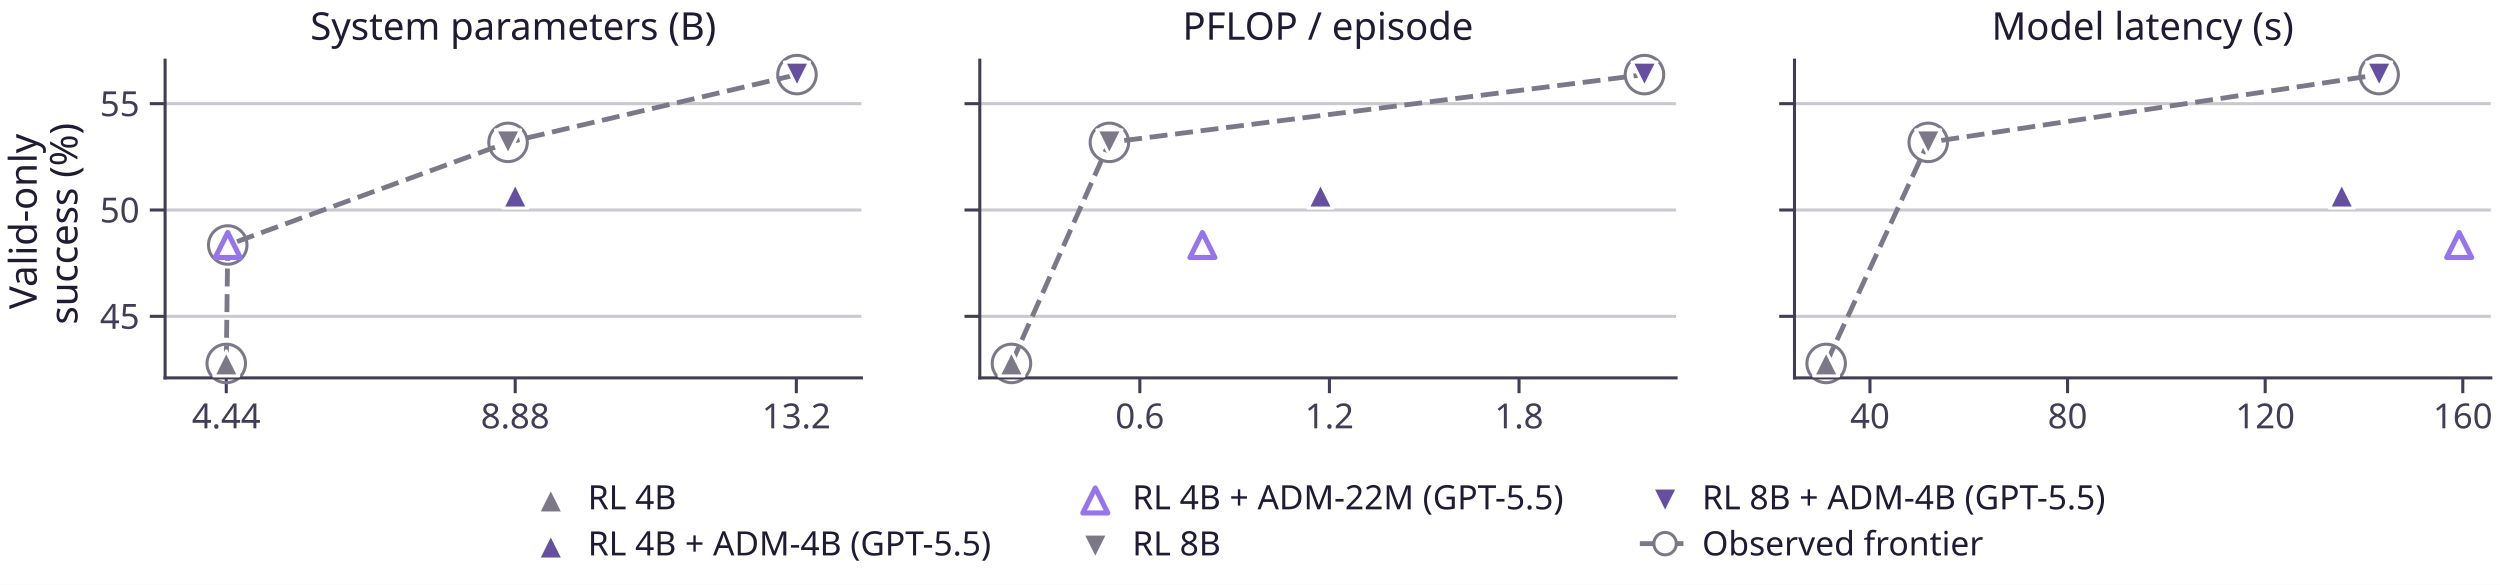
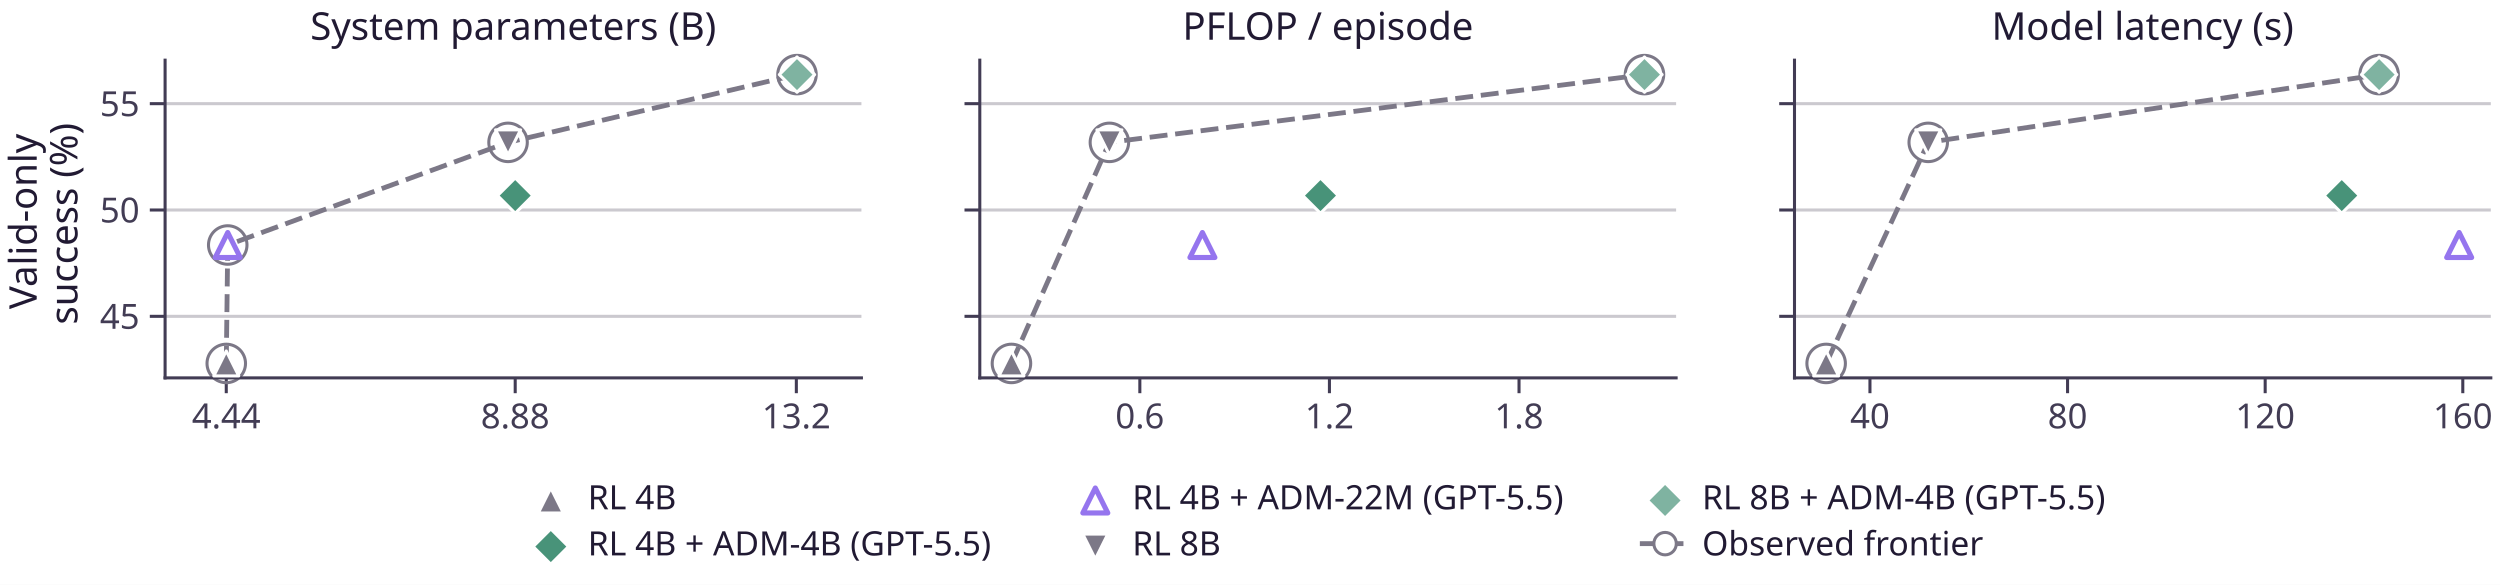
<svg xmlns="http://www.w3.org/2000/svg" xmlns:xlink="http://www.w3.org/1999/xlink" width="490.298pt" height="114.688pt" viewBox="0 0 490.298 114.688" version="1.1">
  <defs>
    <style type="text/css">*{stroke-linejoin: round; stroke-linecap: butt}</style>
  </defs>
  <g id="figure_1">
    <g id="patch_1">
      <path d="M 0 114.688 L 490.298 114.688 L 490.298 0 L 0 0 z " style="fill: #ffffff" />
    </g>
    <g id="axes_1">
      <g id="patch_2">
        <path d="M 32.378 74.11 L 168.94 74.11 L 168.94 11.8 L 32.378 11.8 z " style="fill: #ffffff" />
      </g>
      <g id="matplotlib.axis_1">
        <g id="xtick_1">
          <g id="line2d_1">
            <defs>
-               <path id="m35e440ad47" d="M 0 0 L 0 3 " style="stroke: #423c54; stroke-width: 0.6" />
+               <path id="m777cebf39f" d="M 0 0 L 0 3 " style="stroke: #423c54; stroke-width: 0.6" />
            </defs>
            <g>
-               <use xlink:href="#m35e440ad47" x="44.375" y="74.11" style="fill: #423c54; stroke: #423c54; stroke-width: 0.6" />
+               <use xlink:href="#m777cebf39f" x="44.375" y="74.11" style="fill: #423c54; stroke: #423c54; stroke-width: 0.6" />
            </g>
          </g>
          <g id="text_1">
            <text style="fill: #423c54; font: 6.8px 'Albert Sans'; text-anchor: middle" x="44.375" y="84.006" transform="rotate(-0 44.37474 84.006)">4.44</text>
          </g>
        </g>
        <g id="xtick_2">
          <g id="line2d_2">
            <g>
-               <use xlink:href="#m35e440ad47" x="101.042" y="74.11" style="fill: #423c54; stroke: #423c54; stroke-width: 0.6" />
+               <use xlink:href="#m777cebf39f" x="101.042" y="74.11" style="fill: #423c54; stroke: #423c54; stroke-width: 0.6" />
            </g>
          </g>
          <g id="text_2">
            <text style="fill: #423c54; font: 6.8px 'Albert Sans'; text-anchor: middle" x="101.042" y="84.006" transform="rotate(-0 101.0419 84.006)">8.88</text>
          </g>
        </g>
        <g id="xtick_3">
          <g id="line2d_3">
            <g>
-               <use xlink:href="#m35e440ad47" x="156.178" y="74.11" style="fill: #423c54; stroke: #423c54; stroke-width: 0.6" />
+               <use xlink:href="#m777cebf39f" x="156.178" y="74.11" style="fill: #423c54; stroke: #423c54; stroke-width: 0.6" />
            </g>
          </g>
          <g id="text_3">
            <text style="fill: #423c54; font: 6.8px 'Albert Sans'; text-anchor: middle" x="156.178" y="84.006" transform="rotate(-0 156.1776 84.006)">13.2</text>
          </g>
        </g>
      </g>
      <g id="matplotlib.axis_2">
        <g id="ytick_1">
          <g id="line2d_4">
-             <path d="M 32.378 62.034 L 168.94 62.034 " clip-path="url(#p3ee1262f73)" style="fill: none; stroke: #cbc9cf; stroke-width: 0.6; stroke-linecap: square" />
+             <path d="M 32.378 62.034 L 168.94 62.034 " clip-path="url(#p9d9ef20cb9)" style="fill: none; stroke: #cbc9cf; stroke-width: 0.6; stroke-linecap: square" />
          </g>
          <g id="line2d_5">
            <defs>
-               <path id="m2d69ab7adf" d="M 0 0 L -3 0 " style="stroke: #423c54; stroke-width: 0.6" />
+               <path id="m928e9c21cb" d="M 0 0 L -3 0 " style="stroke: #423c54; stroke-width: 0.6" />
            </defs>
            <g>
-               <use xlink:href="#m2d69ab7adf" x="32.378" y="62.034" style="fill: #423c54; stroke: #423c54; stroke-width: 0.6" />
+               <use xlink:href="#m928e9c21cb" x="32.378" y="62.034" style="fill: #423c54; stroke: #423c54; stroke-width: 0.6" />
            </g>
          </g>
          <g id="text_4">
            <text style="fill: #423c54; font: 6.8px 'Albert Sans'; text-anchor: end" x="27.378" y="64.482" transform="rotate(-0 27.37762 64.48175)">45</text>
          </g>
        </g>
        <g id="ytick_2">
          <g id="line2d_6">
-             <path d="M 32.378 41.183 L 168.94 41.183 " clip-path="url(#p3ee1262f73)" style="fill: none; stroke: #cbc9cf; stroke-width: 0.6; stroke-linecap: square" />
+             <path d="M 32.378 41.183 L 168.94 41.183 " clip-path="url(#p9d9ef20cb9)" style="fill: none; stroke: #cbc9cf; stroke-width: 0.6; stroke-linecap: square" />
          </g>
          <g id="line2d_7">
            <g>
-               <use xlink:href="#m2d69ab7adf" x="32.378" y="41.183" style="fill: #423c54; stroke: #423c54; stroke-width: 0.6" />
+               <use xlink:href="#m928e9c21cb" x="32.378" y="41.183" style="fill: #423c54; stroke: #423c54; stroke-width: 0.6" />
            </g>
          </g>
          <g id="text_5">
            <text style="fill: #423c54; font: 6.8px 'Albert Sans'; text-anchor: end" x="27.378" y="43.631" transform="rotate(-0 27.37762 43.63066)">50</text>
          </g>
        </g>
        <g id="ytick_3">
          <g id="line2d_8">
-             <path d="M 32.378 20.332 L 168.94 20.332 " clip-path="url(#p3ee1262f73)" style="fill: none; stroke: #cbc9cf; stroke-width: 0.6; stroke-linecap: square" />
+             <path d="M 32.378 20.332 L 168.94 20.332 " clip-path="url(#p9d9ef20cb9)" style="fill: none; stroke: #cbc9cf; stroke-width: 0.6; stroke-linecap: square" />
          </g>
          <g id="line2d_9">
            <g>
-               <use xlink:href="#m2d69ab7adf" x="32.378" y="20.332" style="fill: #423c54; stroke: #423c54; stroke-width: 0.6" />
+               <use xlink:href="#m928e9c21cb" x="32.378" y="20.332" style="fill: #423c54; stroke: #423c54; stroke-width: 0.6" />
            </g>
          </g>
          <g id="text_6">
            <text style="fill: #423c54; font: 6.8px 'Albert Sans'; text-anchor: end" x="27.378" y="22.78" transform="rotate(-0 27.37762 22.77957)">55</text>
          </g>
        </g>
        <g id="text_7">
          <text style="fill: #211a33; font: 7.5px 'Albert Sans'" transform="translate(7.2 60.62394) rotate(-90)">Valid-only</text>
          <text style="fill: #211a33; font: 7.5px 'Albert Sans'" transform="translate(15.18 63.64738) rotate(-90)">success (%)</text>
        </g>
      </g>
      <g id="line2d_10">
-         <path d="M 44.375 71.278 L 44.663 48.05 L 99.638 27.921 L 156.305 14.632 " clip-path="url(#p3ee1262f73)" style="fill: none; stroke-dasharray: 3.515,1.52; stroke-dashoffset: 0; stroke: #7c7887; stroke-width: 0.95" />
+         <path d="M 44.375 71.278 L 44.663 48.05 L 99.638 27.921 L 156.305 14.632 " clip-path="url(#p9d9ef20cb9)" style="fill: none; stroke-dasharray: 3.515,1.52; stroke-dashoffset: 0; stroke: #7c7887; stroke-width: 0.95" />
      </g>
      <g id="PathCollection_1">
        <defs>
-           <path id="C0_0_6906d6d7f6" d="M 0 3.775 C 1.001 3.775 1.961 3.377 2.669 2.669 C 3.377 1.961 3.775 1.001 3.775 -0 C 3.775 -1.001 3.377 -1.961 2.669 -2.669 C 1.961 -3.377 1.001 -3.775 0 -3.775 C -1.001 -3.775 -1.961 -3.377 -2.669 -2.669 C -3.377 -1.961 -3.775 -1.001 -3.775 0 C -3.775 1.001 -3.377 1.961 -2.669 2.669 C -1.961 3.377 -1.001 3.775 0 3.775 z " />
-         </defs>
-         <use xlink:href="#C0_0_6906d6d7f6" x="44.375" y="71.278" style="fill: none; stroke: #7c7887; stroke-width: 0.6" />
-         <use xlink:href="#C0_0_6906d6d7f6" x="44.663" y="48.05" style="fill: none; stroke: #7c7887; stroke-width: 0.6" />
-         <use xlink:href="#C0_0_6906d6d7f6" x="99.638" y="27.921" style="fill: none; stroke: #7c7887; stroke-width: 0.6" />
-         <use xlink:href="#C0_0_6906d6d7f6" x="156.305" y="14.632" style="fill: none; stroke: #7c7887; stroke-width: 0.6" />
+           <path id="C0_0_74de726b8f" d="M 0 3.775 C 1.001 3.775 1.961 3.377 2.669 2.669 C 3.377 1.961 3.775 1.001 3.775 -0 C 3.775 -1.001 3.377 -1.961 2.669 -2.669 C 1.961 -3.377 1.001 -3.775 0 -3.775 C -1.001 -3.775 -1.961 -3.377 -2.669 -2.669 C -3.377 -1.961 -3.775 -1.001 -3.775 0 C -3.775 1.001 -3.377 1.961 -2.669 2.669 C -1.961 3.377 -1.001 3.775 0 3.775 z " />
+         </defs>
+         <use xlink:href="#C0_0_74de726b8f" x="44.375" y="71.278" style="fill: none; stroke: #7c7887; stroke-width: 0.6" />
+         <use xlink:href="#C0_0_74de726b8f" x="44.663" y="48.05" style="fill: none; stroke: #7c7887; stroke-width: 0.6" />
+         <use xlink:href="#C0_0_74de726b8f" x="99.638" y="27.921" style="fill: none; stroke: #7c7887; stroke-width: 0.6" />
+         <use xlink:href="#C0_0_74de726b8f" x="156.305" y="14.632" style="fill: none; stroke: #7c7887; stroke-width: 0.6" />
      </g>
      <g id="patch_3">
        <path d="M 32.378 74.11 L 32.378 11.8 " style="fill: none; stroke: #423c54; stroke-width: 0.6; stroke-linejoin: miter; stroke-linecap: square" />
      </g>
      <g id="patch_4">
        <path d="M 32.378 74.11 L 168.94 74.11 " style="fill: none; stroke: #423c54; stroke-width: 0.6; stroke-linejoin: miter; stroke-linecap: square" />
      </g>
      <g id="PathCollection_2">
        <defs>
-           <path id="m6b0e4fe664" d="M 0 -2.449 L -2.449 2.449 L 2.449 2.449 z " style="stroke: #ffffff; stroke-width: 0.6" />
-         </defs>
-         <g>
-           <use xlink:href="#m6b0e4fe664" x="101.042" y="38.361" style="fill: #654fa1; stroke: #ffffff; stroke-width: 0.6" />
+           <path id="m6d01a1f3f6" d="M -0 3.464 L 3.464 0 L 0 -3.464 L -3.464 -0 z " style="stroke: #ffffff; stroke-width: 0.6" />
+         </defs>
+         <g>
+           <use xlink:href="#m6d01a1f3f6" x="101.042" y="38.361" style="fill: #489379; stroke: #ffffff; stroke-width: 0.6" />
        </g>
      </g>
      <g id="PathCollection_3">
        <defs>
-           <path id="mdf2408a7c8" d="M 0 -2.449 L -2.449 2.449 L 2.449 2.449 z " style="stroke: #9575ee" />
-         </defs>
-         <g>
-           <use xlink:href="#mdf2408a7c8" x="44.663" y="48.05" style="fill: #ffffff; stroke: #9575ee" />
+           <path id="m5a7095ad15" d="M 0 -2.449 L -2.449 2.449 L 2.449 2.449 z " style="stroke: #9575ee" />
+         </defs>
+         <g>
+           <use xlink:href="#m5a7095ad15" x="44.663" y="48.05" style="fill: #ffffff; stroke: #9575ee" />
        </g>
      </g>
      <g id="PathCollection_4">
        <defs>
-           <path id="m67abd8c248" d="M -0 2.449 L 2.449 -2.449 L -2.449 -2.449 z " style="stroke: #ffffff; stroke-width: 0.6" />
-         </defs>
-         <g>
-           <use xlink:href="#m67abd8c248" x="156.305" y="14.632" style="fill: #654fa1; stroke: #ffffff; stroke-width: 0.6" />
+           <path id="mdf39f2034f" d="M -0 3.464 L 3.464 0 L 0 -3.464 L -3.464 -0 z " style="stroke: #ffffff; stroke-width: 0.6" />
+         </defs>
+         <g>
+           <use xlink:href="#mdf39f2034f" x="156.305" y="14.632" style="fill: #7fb3a1; stroke: #ffffff; stroke-width: 0.6" />
        </g>
      </g>
      <g id="text_8">
        <text style="fill: #211a33; font: 7.5px 'Albert Sans'; text-anchor: middle" x="100.659" y="7.8" transform="rotate(-0 100.6591 7.8)">System parameters (B)</text>
      </g>
      <g id="PathCollection_5">
        <defs>
-           <path id="m8f1dfa5d65" d="M 0 -2.449 L -2.449 2.449 L 2.449 2.449 z " style="stroke: #ffffff; stroke-width: 0.6" />
-         </defs>
-         <g>
-           <use xlink:href="#m8f1dfa5d65" x="44.375" y="71.278" style="fill: #7c7887; stroke: #ffffff; stroke-width: 0.6" />
+           <path id="m6c00f46791" d="M 0 -2.449 L -2.449 2.449 L 2.449 2.449 z " style="stroke: #ffffff; stroke-width: 0.6" />
+         </defs>
+         <g>
+           <use xlink:href="#m6c00f46791" x="44.375" y="71.278" style="fill: #7c7887; stroke: #ffffff; stroke-width: 0.6" />
        </g>
      </g>
      <g id="PathCollection_6">
        <defs>
-           <path id="mca74eba21a" d="M -0 2.449 L 2.449 -2.449 L -2.449 -2.449 z " style="stroke: #ffffff; stroke-width: 0.6" />
-         </defs>
-         <g>
-           <use xlink:href="#mca74eba21a" x="99.638" y="27.921" style="fill: #7c7887; stroke: #ffffff; stroke-width: 0.6" />
+           <path id="m1bd7f8ce1e" d="M -0 2.449 L 2.449 -2.449 L -2.449 -2.449 z " style="stroke: #ffffff; stroke-width: 0.6" />
+         </defs>
+         <g>
+           <use xlink:href="#m1bd7f8ce1e" x="99.638" y="27.921" style="fill: #7c7887; stroke: #ffffff; stroke-width: 0.6" />
        </g>
      </g>
    </g>
    <g id="axes_2">
      <g id="patch_5">
        <path d="M 192.156 74.11 L 328.719 74.11 L 328.719 11.8 L 192.156 11.8 z " style="fill: #ffffff" />
      </g>
      <g id="matplotlib.axis_3">
        <g id="xtick_4">
          <g id="line2d_11">
            <g>
-               <use xlink:href="#m35e440ad47" x="223.544" y="74.11" style="fill: #423c54; stroke: #423c54; stroke-width: 0.6" />
+               <use xlink:href="#m777cebf39f" x="223.544" y="74.11" style="fill: #423c54; stroke: #423c54; stroke-width: 0.6" />
            </g>
          </g>
          <g id="text_9">
            <text style="fill: #423c54; font: 6.8px 'Albert Sans'; text-anchor: middle" x="223.544" y="84.006" transform="rotate(-0 223.5444 84.006)">0.6</text>
          </g>
        </g>
        <g id="xtick_5">
          <g id="line2d_12">
            <g>
-               <use xlink:href="#m35e440ad47" x="260.727" y="74.11" style="fill: #423c54; stroke: #423c54; stroke-width: 0.6" />
+               <use xlink:href="#m777cebf39f" x="260.727" y="74.11" style="fill: #423c54; stroke: #423c54; stroke-width: 0.6" />
            </g>
          </g>
          <g id="text_10">
            <text style="fill: #423c54; font: 6.8px 'Albert Sans'; text-anchor: middle" x="260.727" y="84.006" transform="rotate(-0 260.7268 84.006)">1.2</text>
          </g>
        </g>
        <g id="xtick_6">
          <g id="line2d_13">
            <g>
-               <use xlink:href="#m35e440ad47" x="297.909" y="74.11" style="fill: #423c54; stroke: #423c54; stroke-width: 0.6" />
+               <use xlink:href="#m777cebf39f" x="297.909" y="74.11" style="fill: #423c54; stroke: #423c54; stroke-width: 0.6" />
            </g>
          </g>
          <g id="text_11">
            <text style="fill: #423c54; font: 6.8px 'Albert Sans'; text-anchor: middle" x="297.909" y="84.006" transform="rotate(-0 297.9093 84.006)">1.8</text>
          </g>
        </g>
      </g>
      <g id="matplotlib.axis_4">
        <g id="ytick_4">
          <g id="line2d_14">
-             <path d="M 192.156 62.034 L 328.719 62.034 " clip-path="url(#p7d73e9d970)" style="fill: none; stroke: #cbc9cf; stroke-width: 0.6; stroke-linecap: square" />
+             <path d="M 192.156 62.034 L 328.719 62.034 " clip-path="url(#p1d47e67779)" style="fill: none; stroke: #cbc9cf; stroke-width: 0.6; stroke-linecap: square" />
          </g>
          <g id="line2d_15">
            <g>
-               <use xlink:href="#m2d69ab7adf" x="192.156" y="62.034" style="fill: #423c54; stroke: #423c54; stroke-width: 0.6" />
+               <use xlink:href="#m928e9c21cb" x="192.156" y="62.034" style="fill: #423c54; stroke: #423c54; stroke-width: 0.6" />
            </g>
          </g>
        </g>
        <g id="ytick_5">
          <g id="line2d_16">
-             <path d="M 192.156 41.183 L 328.719 41.183 " clip-path="url(#p7d73e9d970)" style="fill: none; stroke: #cbc9cf; stroke-width: 0.6; stroke-linecap: square" />
+             <path d="M 192.156 41.183 L 328.719 41.183 " clip-path="url(#p1d47e67779)" style="fill: none; stroke: #cbc9cf; stroke-width: 0.6; stroke-linecap: square" />
          </g>
          <g id="line2d_17">
            <g>
-               <use xlink:href="#m2d69ab7adf" x="192.156" y="41.183" style="fill: #423c54; stroke: #423c54; stroke-width: 0.6" />
+               <use xlink:href="#m928e9c21cb" x="192.156" y="41.183" style="fill: #423c54; stroke: #423c54; stroke-width: 0.6" />
            </g>
          </g>
        </g>
        <g id="ytick_6">
          <g id="line2d_18">
-             <path d="M 192.156 20.332 L 328.719 20.332 " clip-path="url(#p7d73e9d970)" style="fill: none; stroke: #cbc9cf; stroke-width: 0.6; stroke-linecap: square" />
+             <path d="M 192.156 20.332 L 328.719 20.332 " clip-path="url(#p1d47e67779)" style="fill: none; stroke: #cbc9cf; stroke-width: 0.6; stroke-linecap: square" />
          </g>
          <g id="line2d_19">
            <g>
-               <use xlink:href="#m2d69ab7adf" x="192.156" y="20.332" style="fill: #423c54; stroke: #423c54; stroke-width: 0.6" />
+               <use xlink:href="#m928e9c21cb" x="192.156" y="20.332" style="fill: #423c54; stroke: #423c54; stroke-width: 0.6" />
            </g>
          </g>
        </g>
      </g>
      <g id="line2d_20">
-         <path d="M 198.364 71.278 L 217.575 27.921 L 322.512 14.632 " clip-path="url(#p7d73e9d970)" style="fill: none; stroke-dasharray: 3.515,1.52; stroke-dashoffset: 0; stroke: #7c7887; stroke-width: 0.95" />
+         <path d="M 198.364 71.278 L 217.575 27.921 L 322.512 14.632 " clip-path="url(#p1d47e67779)" style="fill: none; stroke-dasharray: 3.515,1.52; stroke-dashoffset: 0; stroke: #7c7887; stroke-width: 0.95" />
      </g>
      <g id="PathCollection_7">
        <defs>
-           <path id="C1_0_49ab9bb11c" d="M 0 3.775 C 1.001 3.775 1.961 3.377 2.669 2.669 C 3.377 1.961 3.775 1.001 3.775 -0 C 3.775 -1.001 3.377 -1.961 2.669 -2.669 C 1.961 -3.377 1.001 -3.775 0 -3.775 C -1.001 -3.775 -1.961 -3.377 -2.669 -2.669 C -3.377 -1.961 -3.775 -1.001 -3.775 0 C -3.775 1.001 -3.377 1.961 -2.669 2.669 C -1.961 3.377 -1.001 3.775 0 3.775 z " />
-         </defs>
-         <use xlink:href="#C1_0_49ab9bb11c" x="198.364" y="71.278" style="fill: none; stroke: #7c7887; stroke-width: 0.6" />
-         <use xlink:href="#C1_0_49ab9bb11c" x="217.575" y="27.921" style="fill: none; stroke: #7c7887; stroke-width: 0.6" />
-         <use xlink:href="#C1_0_49ab9bb11c" x="322.512" y="14.632" style="fill: none; stroke: #7c7887; stroke-width: 0.6" />
+           <path id="C1_0_a87af73f07" d="M 0 3.775 C 1.001 3.775 1.961 3.377 2.669 2.669 C 3.377 1.961 3.775 1.001 3.775 -0 C 3.775 -1.001 3.377 -1.961 2.669 -2.669 C 1.961 -3.377 1.001 -3.775 0 -3.775 C -1.001 -3.775 -1.961 -3.377 -2.669 -2.669 C -3.377 -1.961 -3.775 -1.001 -3.775 0 C -3.775 1.001 -3.377 1.961 -2.669 2.669 C -1.961 3.377 -1.001 3.775 0 3.775 z " />
+         </defs>
+         <use xlink:href="#C1_0_a87af73f07" x="198.364" y="71.278" style="fill: none; stroke: #7c7887; stroke-width: 0.6" />
+         <use xlink:href="#C1_0_a87af73f07" x="217.575" y="27.921" style="fill: none; stroke: #7c7887; stroke-width: 0.6" />
+         <use xlink:href="#C1_0_a87af73f07" x="322.512" y="14.632" style="fill: none; stroke: #7c7887; stroke-width: 0.6" />
      </g>
      <g id="patch_6">
        <path d="M 192.156 74.11 L 192.156 11.8 " style="fill: none; stroke: #423c54; stroke-width: 0.6; stroke-linejoin: miter; stroke-linecap: square" />
      </g>
      <g id="patch_7">
        <path d="M 192.156 74.11 L 328.719 74.11 " style="fill: none; stroke: #423c54; stroke-width: 0.6; stroke-linejoin: miter; stroke-linecap: square" />
      </g>
      <g id="PathCollection_8">
        <g>
-           <use xlink:href="#m6b0e4fe664" x="258.971" y="38.361" style="fill: #654fa1; stroke: #ffffff; stroke-width: 0.6" />
+           <use xlink:href="#m6d01a1f3f6" x="258.971" y="38.361" style="fill: #489379; stroke: #ffffff; stroke-width: 0.6" />
        </g>
      </g>
      <g id="PathCollection_9">
        <g>
-           <use xlink:href="#mdf2408a7c8" x="235.815" y="48.05" style="fill: #ffffff; stroke: #9575ee" />
+           <use xlink:href="#m5a7095ad15" x="235.815" y="48.05" style="fill: #ffffff; stroke: #9575ee" />
        </g>
      </g>
      <g id="PathCollection_10">
        <g>
-           <use xlink:href="#m67abd8c248" x="322.512" y="14.632" style="fill: #654fa1; stroke: #ffffff; stroke-width: 0.6" />
+           <use xlink:href="#mdf39f2034f" x="322.512" y="14.632" style="fill: #7fb3a1; stroke: #ffffff; stroke-width: 0.6" />
        </g>
      </g>
      <g id="text_12">
        <text style="fill: #211a33; font: 7.5px 'Albert Sans'; text-anchor: middle" x="260.438" y="7.8" transform="rotate(-0 260.4376 7.8)">PFLOP / episode</text>
      </g>
      <g id="PathCollection_11">
        <g>
-           <use xlink:href="#m8f1dfa5d65" x="198.364" y="71.278" style="fill: #7c7887; stroke: #ffffff; stroke-width: 0.6" />
+           <use xlink:href="#m6c00f46791" x="198.364" y="71.278" style="fill: #7c7887; stroke: #ffffff; stroke-width: 0.6" />
        </g>
      </g>
      <g id="PathCollection_12">
        <g>
-           <use xlink:href="#mca74eba21a" x="217.575" y="27.921" style="fill: #7c7887; stroke: #ffffff; stroke-width: 0.6" />
+           <use xlink:href="#m1bd7f8ce1e" x="217.575" y="27.921" style="fill: #7c7887; stroke: #ffffff; stroke-width: 0.6" />
        </g>
      </g>
    </g>
    <g id="axes_3">
      <g id="patch_8">
        <path d="M 351.935 74.11 L 488.498 74.11 L 488.498 11.8 L 351.935 11.8 z " style="fill: #ffffff" />
      </g>
      <g id="matplotlib.axis_5">
        <g id="xtick_7">
          <g id="line2d_21">
            <g>
-               <use xlink:href="#m35e440ad47" x="366.733" y="74.11" style="fill: #423c54; stroke: #423c54; stroke-width: 0.6" />
+               <use xlink:href="#m777cebf39f" x="366.733" y="74.11" style="fill: #423c54; stroke: #423c54; stroke-width: 0.6" />
            </g>
          </g>
          <g id="text_13">
            <text style="fill: #423c54; font: 6.8px 'Albert Sans'; text-anchor: middle" x="366.733" y="84.006" transform="rotate(-0 366.733 84.006)">40</text>
          </g>
        </g>
        <g id="xtick_8">
          <g id="line2d_22">
            <g>
-               <use xlink:href="#m35e440ad47" x="405.489" y="74.11" style="fill: #423c54; stroke: #423c54; stroke-width: 0.6" />
+               <use xlink:href="#m777cebf39f" x="405.489" y="74.11" style="fill: #423c54; stroke: #423c54; stroke-width: 0.6" />
            </g>
          </g>
          <g id="text_14">
            <text style="fill: #423c54; font: 6.8px 'Albert Sans'; text-anchor: middle" x="405.489" y="84.006" transform="rotate(-0 405.4889 84.006)">80</text>
          </g>
        </g>
        <g id="xtick_9">
          <g id="line2d_23">
            <g>
-               <use xlink:href="#m35e440ad47" x="444.245" y="74.11" style="fill: #423c54; stroke: #423c54; stroke-width: 0.6" />
+               <use xlink:href="#m777cebf39f" x="444.245" y="74.11" style="fill: #423c54; stroke: #423c54; stroke-width: 0.6" />
            </g>
          </g>
          <g id="text_15">
            <text style="fill: #423c54; font: 6.8px 'Albert Sans'; text-anchor: middle" x="444.245" y="84.006" transform="rotate(-0 444.2448 84.006)">120</text>
          </g>
        </g>
        <g id="xtick_10">
          <g id="line2d_24">
            <g>
-               <use xlink:href="#m35e440ad47" x="483.001" y="74.11" style="fill: #423c54; stroke: #423c54; stroke-width: 0.6" />
+               <use xlink:href="#m777cebf39f" x="483.001" y="74.11" style="fill: #423c54; stroke: #423c54; stroke-width: 0.6" />
            </g>
          </g>
          <g id="text_16">
            <text style="fill: #423c54; font: 6.8px 'Albert Sans'; text-anchor: middle" x="483.001" y="84.006" transform="rotate(-0 483.0007 84.006)">160</text>
          </g>
        </g>
      </g>
      <g id="matplotlib.axis_6">
        <g id="ytick_7">
          <g id="line2d_25">
-             <path d="M 351.935 62.034 L 488.498 62.034 " clip-path="url(#p79e1dd580c)" style="fill: none; stroke: #cbc9cf; stroke-width: 0.6; stroke-linecap: square" />
+             <path d="M 351.935 62.034 L 488.498 62.034 " clip-path="url(#p4bdc4c0c38)" style="fill: none; stroke: #cbc9cf; stroke-width: 0.6; stroke-linecap: square" />
          </g>
          <g id="line2d_26">
            <g>
-               <use xlink:href="#m2d69ab7adf" x="351.935" y="62.034" style="fill: #423c54; stroke: #423c54; stroke-width: 0.6" />
+               <use xlink:href="#m928e9c21cb" x="351.935" y="62.034" style="fill: #423c54; stroke: #423c54; stroke-width: 0.6" />
            </g>
          </g>
        </g>
        <g id="ytick_8">
          <g id="line2d_27">
-             <path d="M 351.935 41.183 L 488.498 41.183 " clip-path="url(#p79e1dd580c)" style="fill: none; stroke: #cbc9cf; stroke-width: 0.6; stroke-linecap: square" />
+             <path d="M 351.935 41.183 L 488.498 41.183 " clip-path="url(#p4bdc4c0c38)" style="fill: none; stroke: #cbc9cf; stroke-width: 0.6; stroke-linecap: square" />
          </g>
          <g id="line2d_28">
            <g>
-               <use xlink:href="#m2d69ab7adf" x="351.935" y="41.183" style="fill: #423c54; stroke: #423c54; stroke-width: 0.6" />
+               <use xlink:href="#m928e9c21cb" x="351.935" y="41.183" style="fill: #423c54; stroke: #423c54; stroke-width: 0.6" />
            </g>
          </g>
        </g>
        <g id="ytick_9">
          <g id="line2d_29">
-             <path d="M 351.935 20.332 L 488.498 20.332 " clip-path="url(#p79e1dd580c)" style="fill: none; stroke: #cbc9cf; stroke-width: 0.6; stroke-linecap: square" />
+             <path d="M 351.935 20.332 L 488.498 20.332 " clip-path="url(#p4bdc4c0c38)" style="fill: none; stroke: #cbc9cf; stroke-width: 0.6; stroke-linecap: square" />
          </g>
          <g id="line2d_30">
            <g>
-               <use xlink:href="#m2d69ab7adf" x="351.935" y="20.332" style="fill: #423c54; stroke: #423c54; stroke-width: 0.6" />
+               <use xlink:href="#m928e9c21cb" x="351.935" y="20.332" style="fill: #423c54; stroke: #423c54; stroke-width: 0.6" />
            </g>
          </g>
        </g>
      </g>
      <g id="line2d_31">
-         <path d="M 358.142 71.278 L 378.166 27.921 L 466.594 14.632 " clip-path="url(#p79e1dd580c)" style="fill: none; stroke-dasharray: 3.515,1.52; stroke-dashoffset: 0; stroke: #7c7887; stroke-width: 0.95" />
+         <path d="M 358.142 71.278 L 378.166 27.921 L 466.594 14.632 " clip-path="url(#p4bdc4c0c38)" style="fill: none; stroke-dasharray: 3.515,1.52; stroke-dashoffset: 0; stroke: #7c7887; stroke-width: 0.95" />
      </g>
      <g id="PathCollection_13">
        <defs>
-           <path id="C2_0_e01849f1b3" d="M 0 3.775 C 1.001 3.775 1.961 3.377 2.669 2.669 C 3.377 1.961 3.775 1.001 3.775 -0 C 3.775 -1.001 3.377 -1.961 2.669 -2.669 C 1.961 -3.377 1.001 -3.775 0 -3.775 C -1.001 -3.775 -1.961 -3.377 -2.669 -2.669 C -3.377 -1.961 -3.775 -1.001 -3.775 0 C -3.775 1.001 -3.377 1.961 -2.669 2.669 C -1.961 3.377 -1.001 3.775 0 3.775 z " />
-         </defs>
-         <use xlink:href="#C2_0_e01849f1b3" x="358.142" y="71.278" style="fill: none; stroke: #7c7887; stroke-width: 0.6" />
-         <use xlink:href="#C2_0_e01849f1b3" x="378.166" y="27.921" style="fill: none; stroke: #7c7887; stroke-width: 0.6" />
-         <use xlink:href="#C2_0_e01849f1b3" x="466.594" y="14.632" style="fill: none; stroke: #7c7887; stroke-width: 0.6" />
+           <path id="C2_0_fde65e61f3" d="M 0 3.775 C 1.001 3.775 1.961 3.377 2.669 2.669 C 3.377 1.961 3.775 1.001 3.775 -0 C 3.775 -1.001 3.377 -1.961 2.669 -2.669 C 1.961 -3.377 1.001 -3.775 0 -3.775 C -1.001 -3.775 -1.961 -3.377 -2.669 -2.669 C -3.377 -1.961 -3.775 -1.001 -3.775 0 C -3.775 1.001 -3.377 1.961 -2.669 2.669 C -1.961 3.377 -1.001 3.775 0 3.775 z " />
+         </defs>
+         <use xlink:href="#C2_0_fde65e61f3" x="358.142" y="71.278" style="fill: none; stroke: #7c7887; stroke-width: 0.6" />
+         <use xlink:href="#C2_0_fde65e61f3" x="378.166" y="27.921" style="fill: none; stroke: #7c7887; stroke-width: 0.6" />
+         <use xlink:href="#C2_0_fde65e61f3" x="466.594" y="14.632" style="fill: none; stroke: #7c7887; stroke-width: 0.6" />
      </g>
      <g id="patch_9">
        <path d="M 351.935 74.11 L 351.935 11.8 " style="fill: none; stroke: #423c54; stroke-width: 0.6; stroke-linejoin: miter; stroke-linecap: square" />
      </g>
      <g id="patch_10">
        <path d="M 351.935 74.11 L 488.498 74.11 " style="fill: none; stroke: #423c54; stroke-width: 0.6; stroke-linejoin: miter; stroke-linecap: square" />
      </g>
      <g id="PathCollection_14">
        <g>
-           <use xlink:href="#m6b0e4fe664" x="459.263" y="38.361" style="fill: #654fa1; stroke: #ffffff; stroke-width: 0.6" />
+           <use xlink:href="#m6d01a1f3f6" x="459.263" y="38.361" style="fill: #489379; stroke: #ffffff; stroke-width: 0.6" />
        </g>
      </g>
      <g id="PathCollection_15">
        <g>
-           <use xlink:href="#mdf2408a7c8" x="482.29" y="48.05" style="fill: #ffffff; stroke: #9575ee" />
+           <use xlink:href="#m5a7095ad15" x="482.29" y="48.05" style="fill: #ffffff; stroke: #9575ee" />
        </g>
      </g>
      <g id="PathCollection_16">
        <g>
-           <use xlink:href="#m67abd8c248" x="466.594" y="14.632" style="fill: #654fa1; stroke: #ffffff; stroke-width: 0.6" />
+           <use xlink:href="#mdf39f2034f" x="466.594" y="14.632" style="fill: #7fb3a1; stroke: #ffffff; stroke-width: 0.6" />
        </g>
      </g>
      <g id="text_17">
        <text style="fill: #211a33; font: 7.5px 'Albert Sans'; text-anchor: middle" x="420.216" y="7.8" transform="rotate(-0 420.2162 7.8)">Model latency (s)</text>
      </g>
      <g id="PathCollection_17">
        <g>
-           <use xlink:href="#m8f1dfa5d65" x="358.142" y="71.278" style="fill: #7c7887; stroke: #ffffff; stroke-width: 0.6" />
+           <use xlink:href="#m6c00f46791" x="358.142" y="71.278" style="fill: #7c7887; stroke: #ffffff; stroke-width: 0.6" />
        </g>
      </g>
      <g id="PathCollection_18">
        <g>
-           <use xlink:href="#mca74eba21a" x="378.166" y="27.921" style="fill: #7c7887; stroke: #ffffff; stroke-width: 0.6" />
+           <use xlink:href="#m1bd7f8ce1e" x="378.166" y="27.921" style="fill: #7c7887; stroke: #ffffff; stroke-width: 0.6" />
        </g>
      </g>
    </g>
    <g id="legend_1">
      <g id="PathCollection_19">
        <g>
-           <use xlink:href="#m8f1dfa5d65" x="108.022" y="98.153" style="fill: #7c7887; stroke: #ffffff; stroke-width: 0.6" />
+           <use xlink:href="#m6c00f46791" x="108.022" y="98.153" style="fill: #7c7887; stroke: #ffffff; stroke-width: 0.6" />
        </g>
      </g>
      <g id="text_18">
        <text style="fill: #211a33; font: 6.6px 'Albert Sans'; text-anchor: start" x="115.282" y="99.886" transform="rotate(-0 115.2818 99.886)">RL 4B</text>
      </g>
      <g id="PathCollection_20">
        <g>
-           <use xlink:href="#m6b0e4fe664" x="108.022" y="107.195" style="fill: #654fa1; stroke: #ffffff; stroke-width: 0.6" />
+           <use xlink:href="#m6d01a1f3f6" x="108.022" y="107.195" style="fill: #489379; stroke: #ffffff; stroke-width: 0.6" />
        </g>
      </g>
      <g id="text_19">
        <text style="fill: #211a33; font: 6.6px 'Albert Sans'; text-anchor: start" x="115.282" y="108.928" transform="rotate(-0 115.2818 108.928)">RL 4B + ADM-4B (GPT-5.5)</text>
      </g>
      <g id="PathCollection_21">
        <g>
-           <use xlink:href="#mdf2408a7c8" x="214.811" y="98.153" style="fill: #ffffff; stroke: #9575ee" />
+           <use xlink:href="#m5a7095ad15" x="214.811" y="98.153" style="fill: #ffffff; stroke: #9575ee" />
        </g>
      </g>
      <g id="text_20">
        <text style="fill: #211a33; font: 6.6px 'Albert Sans'; text-anchor: start" x="222.071" y="99.886" transform="rotate(-0 222.0708 99.886)">RL 4B + ADM-22M (GPT-5.5)</text>
      </g>
      <g id="PathCollection_22">
        <g>
-           <use xlink:href="#mca74eba21a" x="214.811" y="107.195" style="fill: #7c7887; stroke: #ffffff; stroke-width: 0.6" />
+           <use xlink:href="#m1bd7f8ce1e" x="214.811" y="107.195" style="fill: #7c7887; stroke: #ffffff; stroke-width: 0.6" />
        </g>
      </g>
      <g id="text_21">
        <text style="fill: #211a33; font: 6.6px 'Albert Sans'; text-anchor: start" x="222.071" y="108.928" transform="rotate(-0 222.0708 108.928)">RL 8B</text>
      </g>
      <g id="PathCollection_23">
        <g>
-           <use xlink:href="#m67abd8c248" x="326.556" y="98.153" style="fill: #654fa1; stroke: #ffffff; stroke-width: 0.6" />
+           <use xlink:href="#mdf39f2034f" x="326.556" y="98.153" style="fill: #7fb3a1; stroke: #ffffff; stroke-width: 0.6" />
        </g>
      </g>
      <g id="text_22">
        <text style="fill: #211a33; font: 6.6px 'Albert Sans'; text-anchor: start" x="333.816" y="99.886" transform="rotate(-0 333.816 99.886)">RL 8B + ADM-4B (GPT-5.5)</text>
      </g>
      <g id="line2d_32">
        <path d="M 321.606 106.618 L 326.556 106.618 L 331.506 106.618 " style="fill: none; stroke-dasharray: 3.515,1.52; stroke-dashoffset: 0; stroke: #7c7887; stroke-width: 0.95" />
        <defs>
-           <path id="ma1a807baa8" d="M 0 2.2 C 0.583 2.2 1.143 1.968 1.556 1.556 C 1.968 1.143 2.2 0.583 2.2 0 C 2.2 -0.583 1.968 -1.143 1.556 -1.556 C 1.143 -1.968 0.583 -2.2 0 -2.2 C -0.583 -2.2 -1.143 -1.968 -1.556 -1.556 C -1.968 -1.143 -2.2 -0.583 -2.2 0 C -2.2 0.583 -1.968 1.143 -1.556 1.556 C -1.143 1.968 -0.583 2.2 0 2.2 z " style="stroke: #7c7887; stroke-width: 0.6" />
-         </defs>
-         <g>
-           <use xlink:href="#ma1a807baa8" x="326.556" y="106.618" style="fill: #ffffff; stroke: #7c7887; stroke-width: 0.6" />
+           <path id="m7960bd9a9c" d="M 0 2.2 C 0.583 2.2 1.143 1.968 1.556 1.556 C 1.968 1.143 2.2 0.583 2.2 0 C 2.2 -0.583 1.968 -1.143 1.556 -1.556 C 1.143 -1.968 0.583 -2.2 0 -2.2 C -0.583 -2.2 -1.143 -1.968 -1.556 -1.556 C -1.968 -1.143 -2.2 -0.583 -2.2 0 C -2.2 0.583 -1.968 1.143 -1.556 1.556 C -1.143 1.968 -0.583 2.2 0 2.2 z " style="stroke: #7c7887; stroke-width: 0.6" />
+         </defs>
+         <g>
+           <use xlink:href="#m7960bd9a9c" x="326.556" y="106.618" style="fill: #ffffff; stroke: #7c7887; stroke-width: 0.6" />
        </g>
      </g>
      <g id="text_23">
        <text style="fill: #211a33; font: 6.6px 'Albert Sans'; text-anchor: start" x="333.816" y="108.928" transform="rotate(-0 333.816 108.928)">Observed frontier</text>
      </g>
    </g>
  </g>
  <defs>
-     <clipPath id="p3ee1262f73">
+     <clipPath id="p9d9ef20cb9">
      <rect x="32.378" y="11.8" width="136.563" height="62.31" />
    </clipPath>
-     <clipPath id="p7d73e9d970">
+     <clipPath id="p1d47e67779">
      <rect x="192.156" y="11.8" width="136.563" height="62.31" />
    </clipPath>
-     <clipPath id="p79e1dd580c">
+     <clipPath id="p4bdc4c0c38">
      <rect x="351.935" y="11.8" width="136.563" height="62.31" />
    </clipPath>
  </defs>
</svg>
